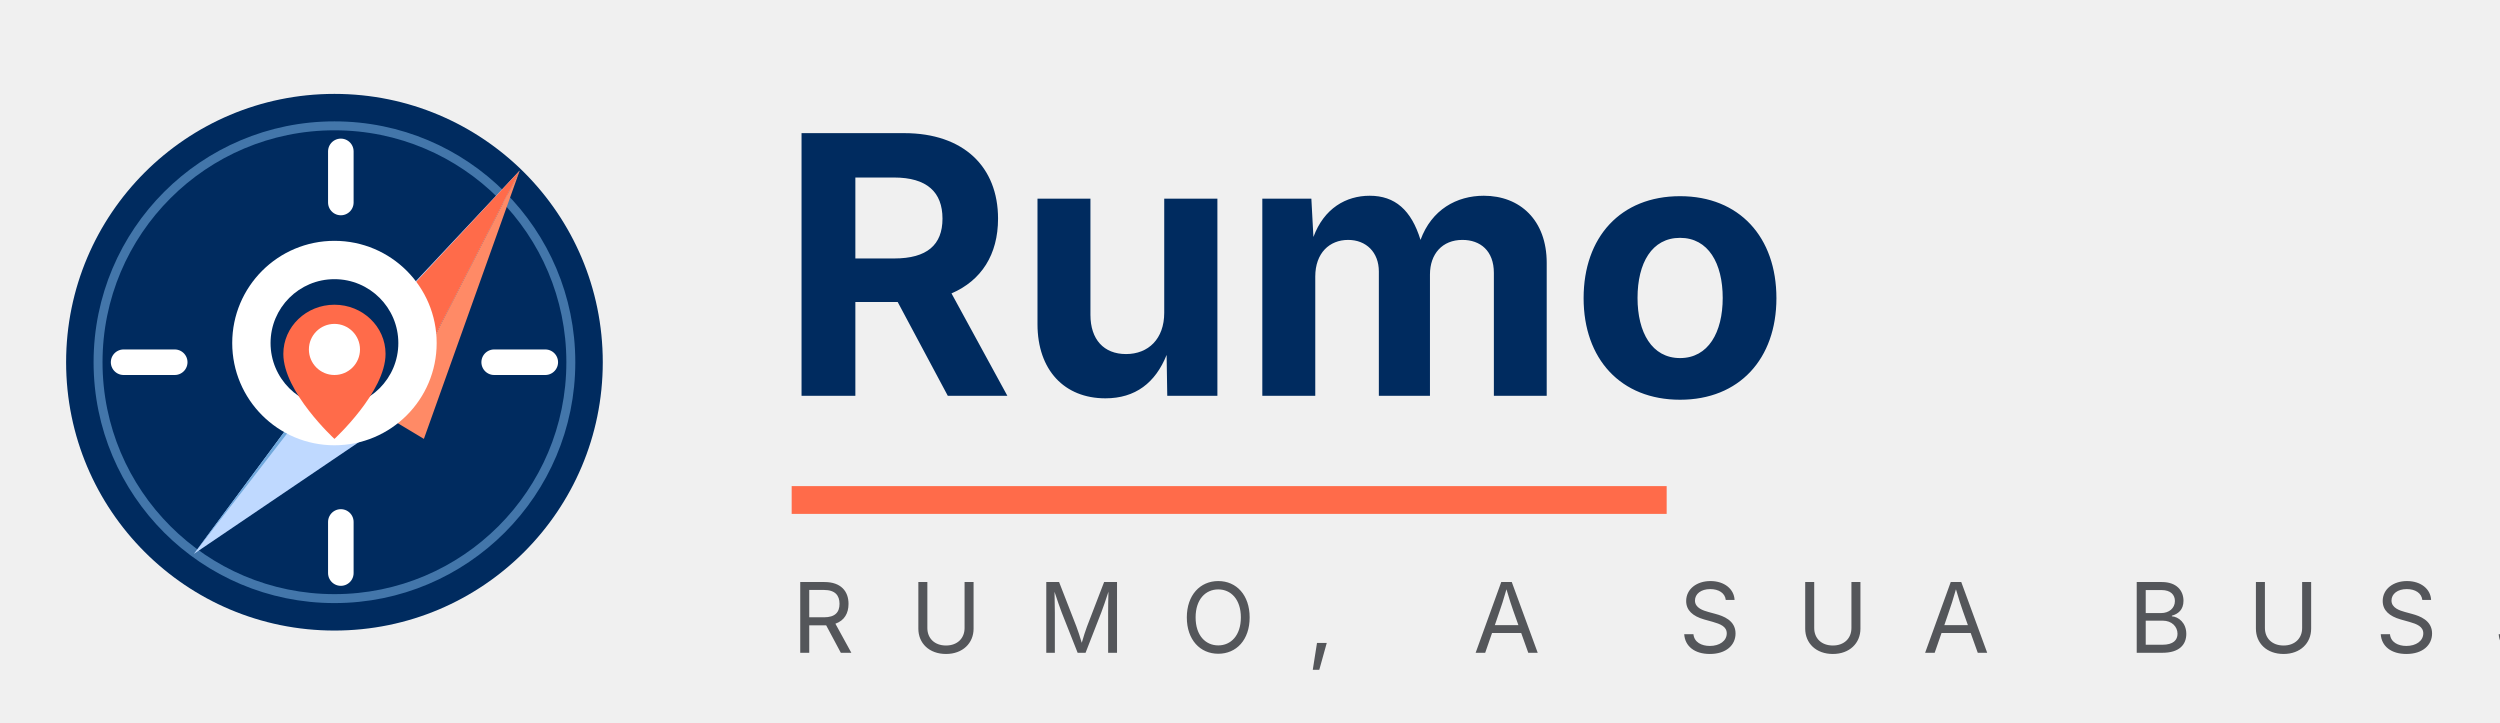
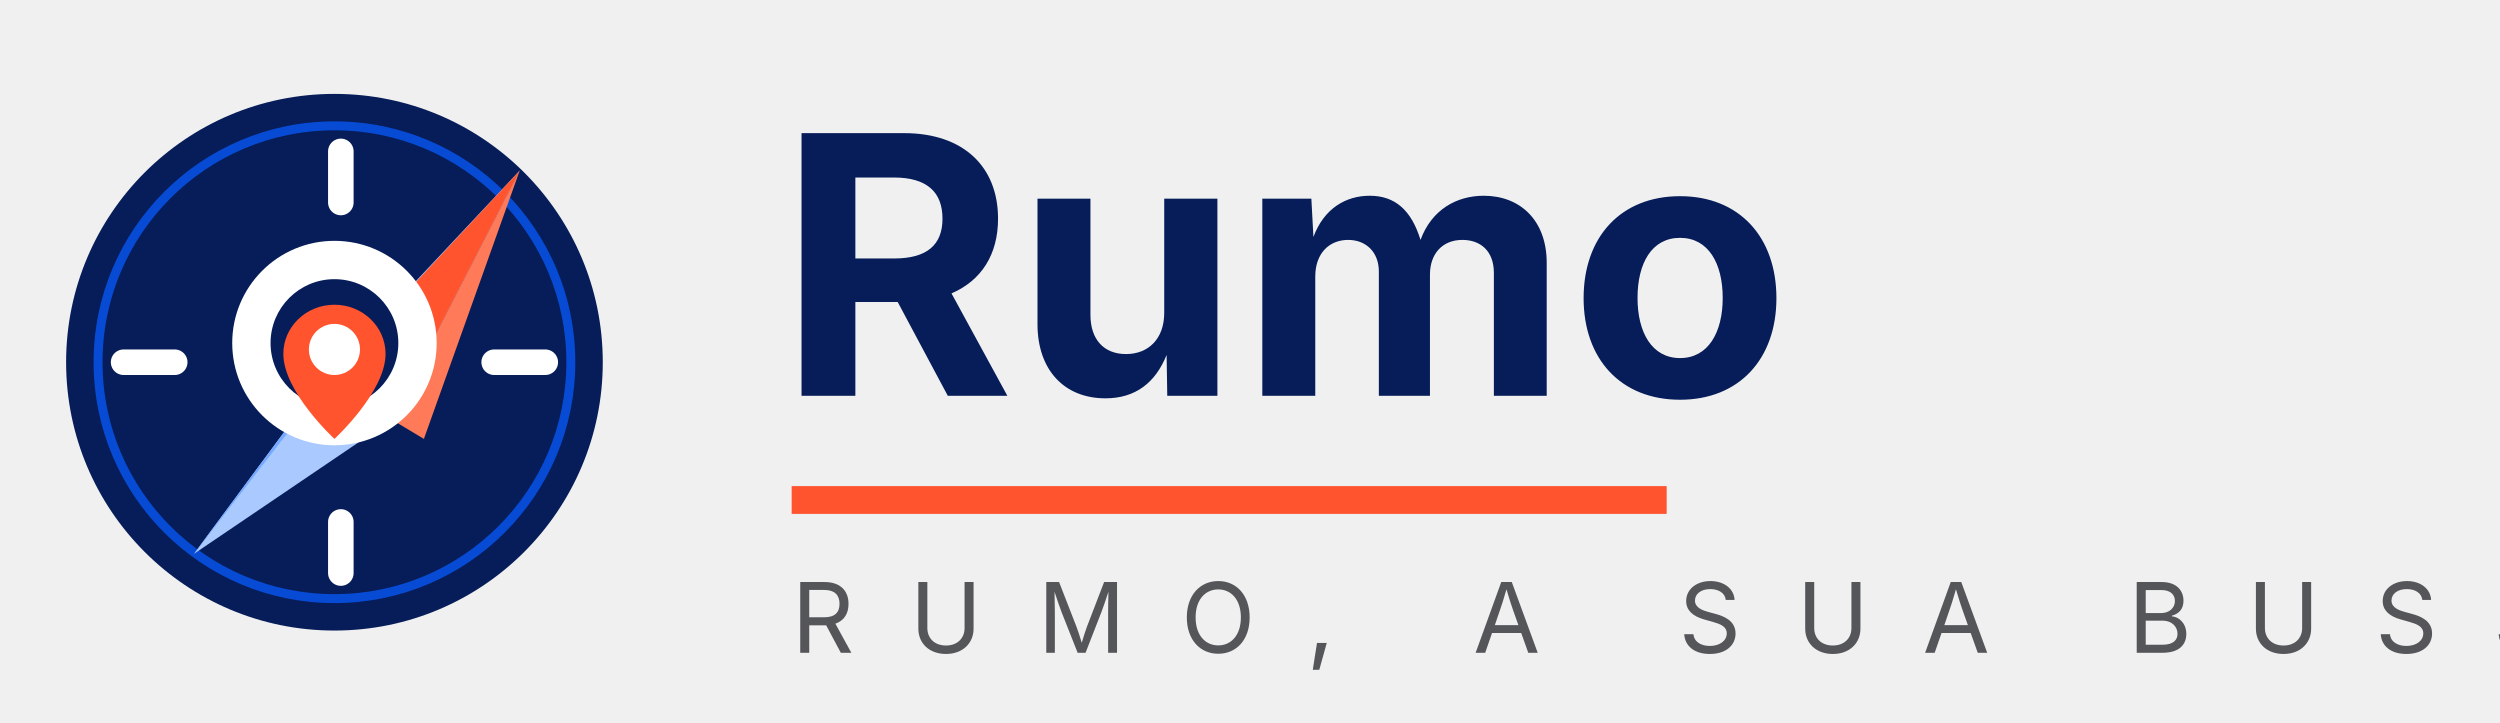
<svg xmlns="http://www.w3.org/2000/svg" width="360" height="104" viewBox="0 0 360 104" fill="none">
  <g transform="translate(4 8) scale(.92)">
-     <circle cx="48" cy="48" r="42" fill="#002B5F" />
-     <circle cx="48" cy="48" r="37" stroke="#6FA8DC" stroke-width="1.4" opacity=".6" />
+     <circle cx="48" cy="48" r="42" fill="#061D59" />
+     <circle cx="48" cy="48" r="37" stroke="#075BFF" stroke-width="1.4" opacity=".75" />
    <path d="M49 15v8M49 73v8M15 48h8M73 48h8" stroke="#fff" stroke-width="4" stroke-linecap="round" />
-     <path d="M46 51 26 78l31-21 20-39-31 33Z" fill="#BFD9FF" />
-     <path d="m46 51-20 27 24-31 7 10-31 21 31-21-11-6Z" fill="#6FA8DC" />
-     <path d="M50 47 77 18 57 57 50 47Z" fill="#FF6B4A" />
-     <path d="M57 57 77 18 62 60 57 57Z" fill="#FF8A66" />
+     <path d="M46 51 26 78l31-21 20-39-31 33Z" fill="#A9C9FF" />
+     <path d="m46 51-20 27 24-31 7 10-31 21 31-21-11-6Z" fill="#75A9FF" />
+     <path d="M50 47 77 18 57 57 50 47Z" fill="#FF542D" />
+     <path d="M57 57 77 18 62 60 57 57Z" fill="#FF7A58" />
    <path d="M48 61c8.837 0 16-7.163 16-16s-7.163-16-16-16-16 7.163-16 16 7.163 16 16 16Z" fill="#fff" />
-     <path d="M48 55c5.523 0 10-4.477 10-10s-4.477-10-10-10-10 4.477-10 10 4.477 10 10 10Z" fill="#002B5F" />
-     <path d="M48 39c-4.418 0-8 3.445-8 7.693 0 5.956 8 13.307 8 13.307s8-7.351 8-13.307C56 42.445 52.418 39 48 39Z" fill="#FF6B4A" />
+     <path d="M48 55c5.523 0 10-4.477 10-10s-4.477-10-10-10-10 4.477-10 10 4.477 10 10 10Z" fill="#061D59" />
+     <path d="M48 39c-4.418 0-8 3.445-8 7.693 0 5.956 8 13.307 8 13.307s8-7.351 8-13.307C56 42.445 52.418 39 48 39Z" fill="#FF542D" />
    <circle cx="48" cy="46" r="4" fill="#fff" />
  </g>
-   <text x="112" y="57" fill="#002B5F" font-family="Inter, Arial, sans-serif" font-size="52" font-weight="700">Rumo</text>
-   <path d="M114 72h126" stroke="#FF6B4A" stroke-width="4" />
+   <text x="112" y="57" fill="#061D59" font-family="Inter, Arial, sans-serif" font-size="52" font-weight="700">Rumo</text>
+   <path d="M114 72h126" stroke="#FF542D" stroke-width="4" />
  <text x="114" y="94" fill="#54565A" font-family="Inter, Arial, sans-serif" font-size="14" letter-spacing="8">RUMO, A SUA BUSSOLA</text>
</svg>
